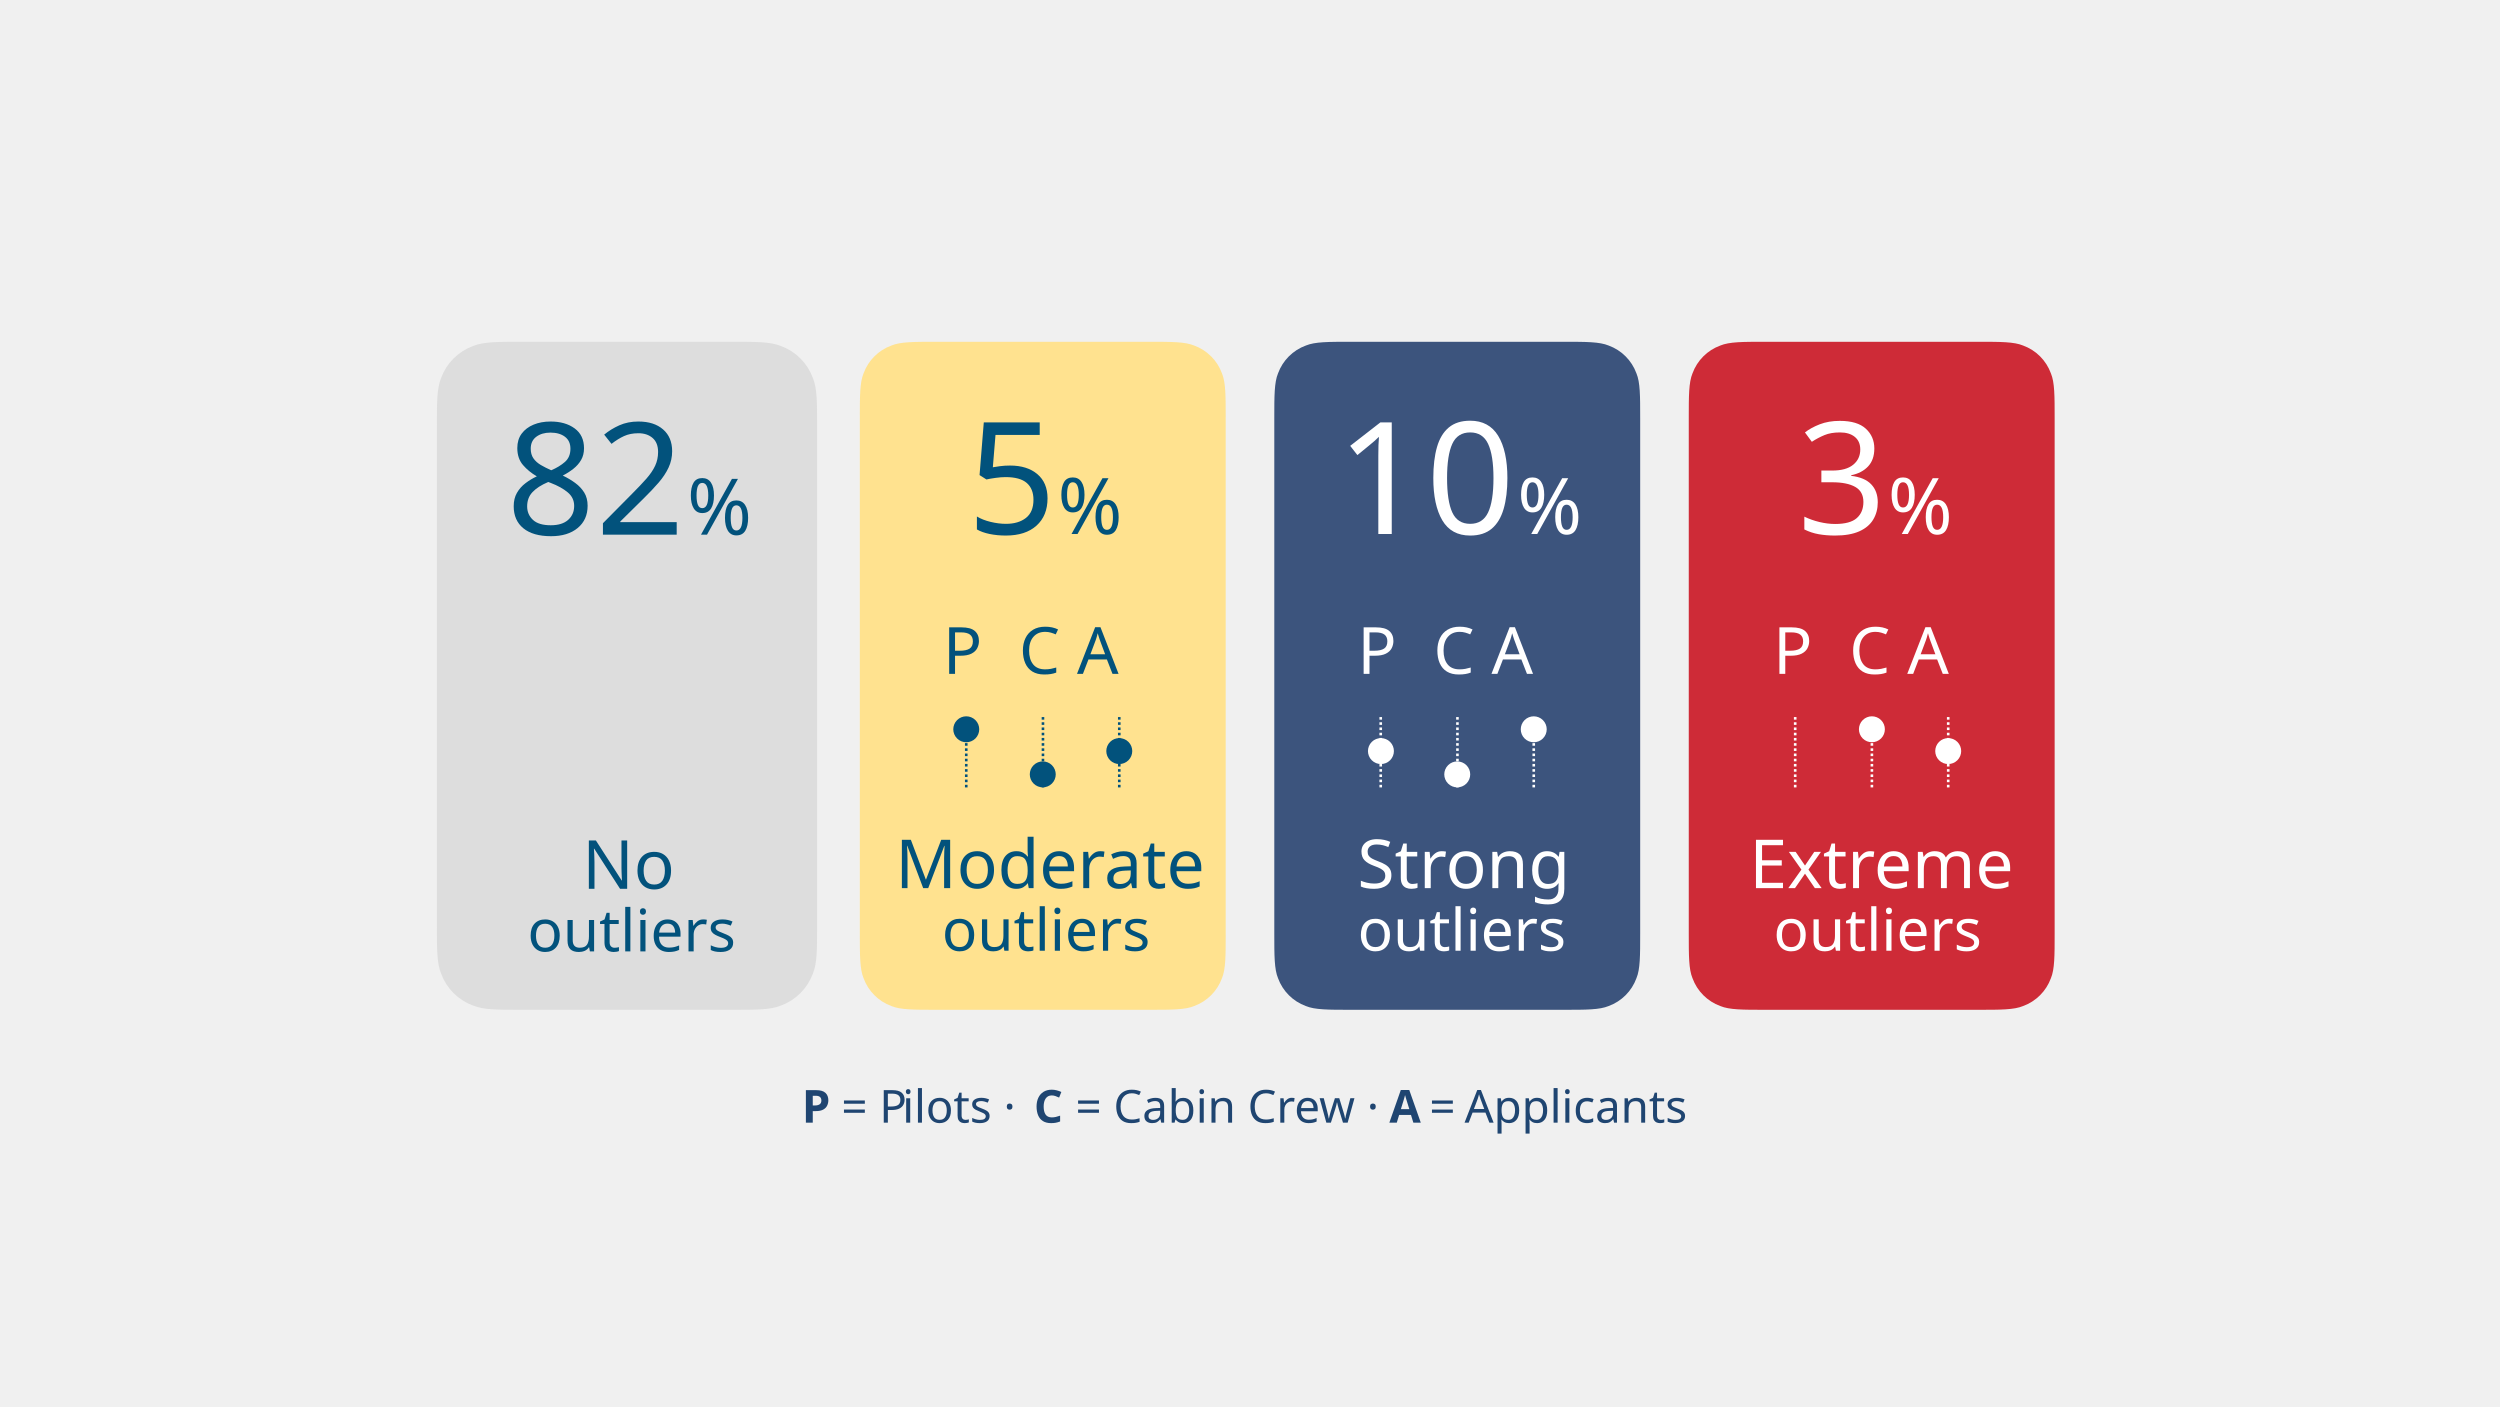
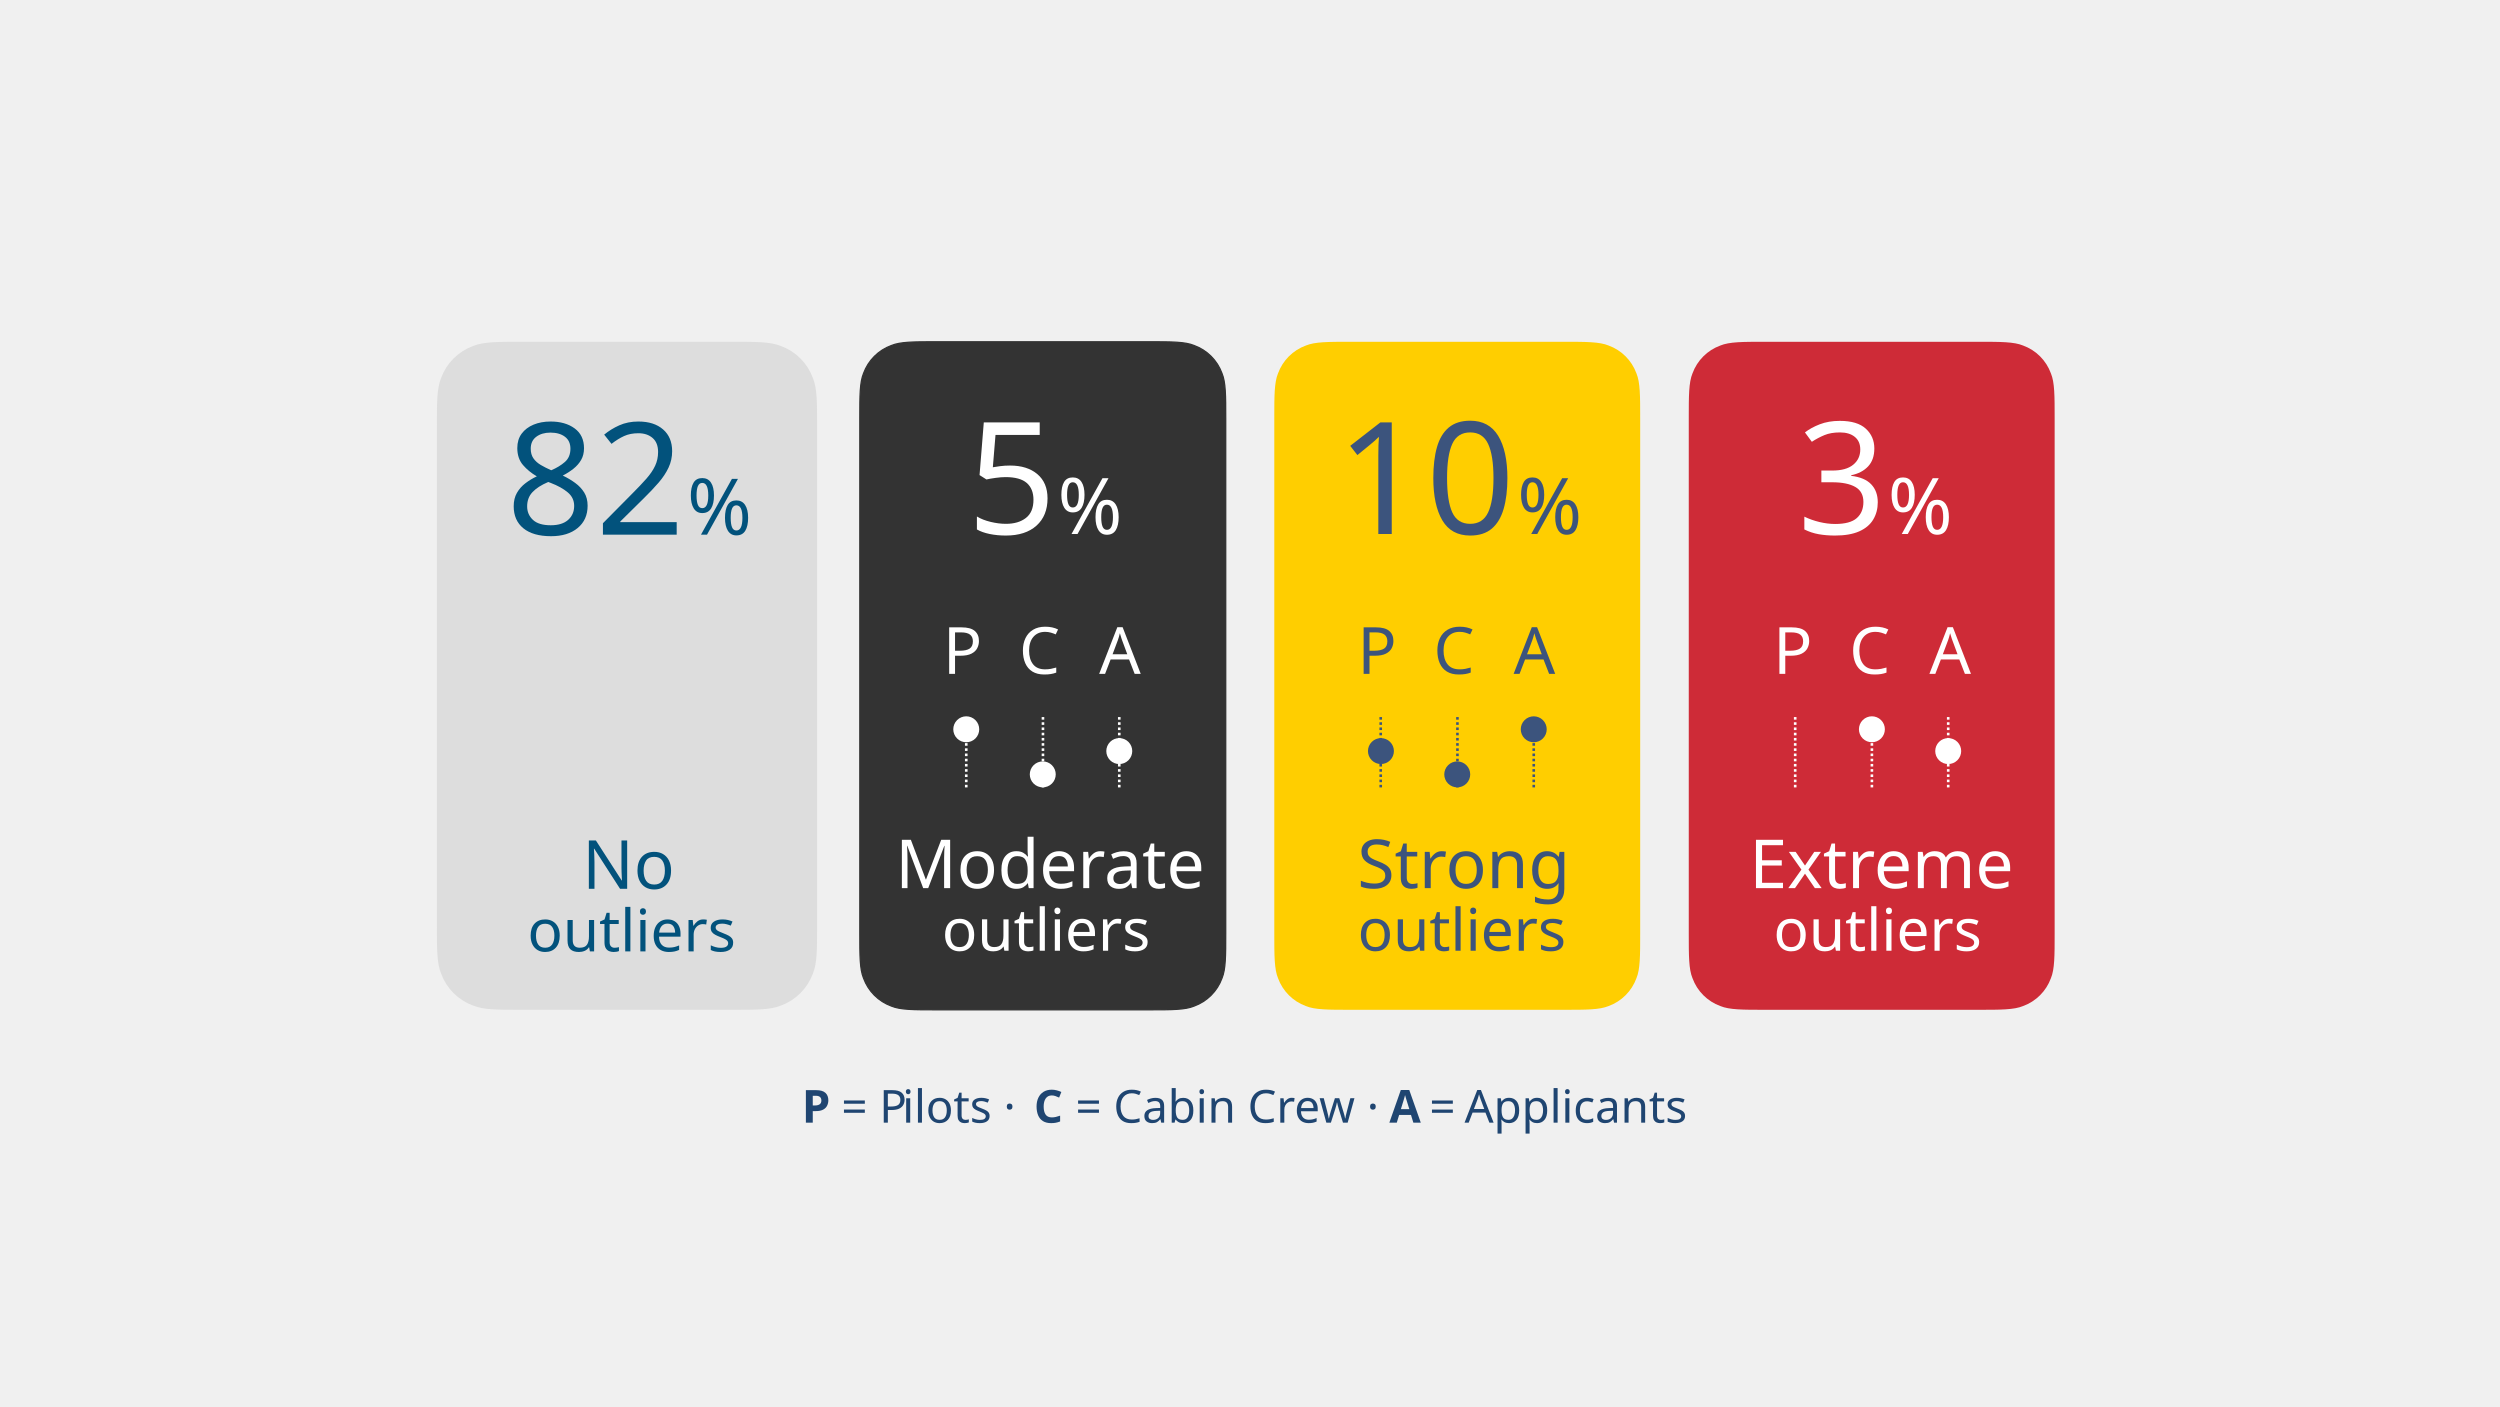
- <svg xmlns="http://www.w3.org/2000/svg" width="100%" height="100%" viewBox="0 0 1920 1080" version="1.1" xml:space="preserve" style="fill-rule:evenodd;clip-rule:evenodd;">
+ <svg xmlns="http://www.w3.org/2000/svg" width="100%" height="100%" viewBox="0 0 1920 1080" version="1.1" xml:space="preserve" style="fill-rule:evenodd;clip-rule:evenodd;stroke-linejoin:round;stroke-miterlimit:2;">
  <g transform="matrix(1,0,0,1,0,-41.9879)">
-     <path d="M719.047,304.477L882.641,304.477C899.868,304.477 910.204,304.477 917.094,307.354C927.027,310.969 934.852,318.794 938.468,328.727C941.344,335.618 941.344,345.954 941.344,363.18L941.344,758.808C941.344,776.034 941.344,786.37 938.468,793.261C934.852,803.194 927.027,811.019 917.094,814.634C910.204,817.511 899.868,817.511 882.641,817.511L719.047,817.511C701.821,817.511 691.485,817.511 684.595,814.634C674.661,811.019 666.836,803.194 663.221,793.261C660.344,786.37 660.344,776.034 660.344,758.808L660.344,363.18C660.344,345.954 660.344,335.618 663.221,328.727C666.836,318.794 674.661,310.969 684.595,307.354C691.485,304.477 701.821,304.477 719.047,304.477Z" style="fill:rgb(255,226,143);fill-rule:nonzero;" />
+     <path d="M719.047,304.477L882.641,304.477C899.868,304.477 910.204,304.477 917.094,307.354C927.027,310.969 934.852,318.794 938.468,328.727C941.344,335.618 941.344,345.954 941.344,363.18L941.344,758.808C941.344,776.034 941.344,786.37 938.468,793.261C934.852,803.194 927.027,811.019 917.094,814.634C910.204,817.511 899.868,817.511 882.641,817.511L719.047,817.511C701.821,817.511 691.485,817.511 684.595,814.634C674.661,811.019 666.836,803.194 663.221,793.261C660.344,786.37 660.344,776.034 660.344,758.808L660.344,363.18C660.344,345.954 660.344,335.618 663.221,328.727C666.836,318.794 674.661,310.969 684.595,307.354C691.485,304.477 701.821,304.477 719.047,304.477Z" style="fill:rgb(51,51,51);fill-rule:nonzero;stroke:rgb(51,51,51);stroke-width:1px;" />
  </g>
  <g transform="matrix(0,-1,-1,0,801,604.716)">
-     <path d="M0,0L55.774,0" style="fill:none;fill-rule:nonzero;stroke:rgb(2,82,124);stroke-width:2px;stroke-dasharray:2,2;" />
+     <path d="M0,0L55.774,0" style="fill:none;fill-rule:nonzero;stroke:white;stroke-width:2px;stroke-linejoin:miter;stroke-miterlimit:4;stroke-dasharray:2,2;" />
  </g>
  <g transform="matrix(-0.707107,-0.707107,-0.707107,0.707107,1710.27,817.858)">
-     <ellipse cx="800.844" cy="485.28" rx="9.963" ry="9.963" style="fill:rgb(2,82,124);" />
+     <circle cx="800.844" cy="485.28" r="9.963" style="fill:white;" />
  </g>
  <g transform="matrix(0,-1,-1,0,742.086,604.716)">
-     <path d="M0,0L55.774,0" style="fill:none;fill-rule:nonzero;stroke:rgb(2,82,124);stroke-width:2px;stroke-dasharray:2,2;" />
+     <path d="M0,0L55.774,0" style="fill:none;fill-rule:nonzero;stroke:white;stroke-width:2px;stroke-linejoin:miter;stroke-miterlimit:4;stroke-dasharray:2,2;" />
  </g>
  <g transform="matrix(-0.707107,-0.707107,-0.707107,0.707107,1634.45,717.19)">
-     <circle cx="742.085" cy="519.911" r="9.963" style="fill:rgb(2,82,124);" />
+     <circle cx="742.085" cy="519.911" r="9.963" style="fill:white;" />
  </g>
  <g transform="matrix(0,-1,-1,0,859.603,604.716)">
-     <path d="M0,0L55.774,0" style="fill:none;fill-rule:nonzero;stroke:rgb(2,82,124);stroke-width:2px;stroke-dasharray:2,2;" />
+     <path d="M0,0L55.774,0" style="fill:none;fill-rule:nonzero;stroke:white;stroke-width:2px;stroke-linejoin:miter;stroke-miterlimit:4;stroke-dasharray:2,2;" />
  </g>
  <g transform="matrix(-0.707107,-0.707107,-0.707107,0.707107,1823.23,828.866)">
-     <ellipse cx="859.603" cy="503.17" rx="9.963" ry="9.963" style="fill:rgb(2,82,124);" />
+     <circle cx="859.603" cy="503.17" r="9.963" style="fill:white;" />
  </g>
  <g transform="matrix(1,0,0,1,0,-77.3894)">
    <rect x="723.623" y="546.695" width="154.442" height="60" style="fill-opacity:0;" />
  </g>
  <g transform="matrix(1,0,0,1,0,-41.9879)">
-     <path d="M1037.36,304.477L1200.95,304.477C1218.18,304.477 1228.52,304.477 1235.4,307.354C1245.34,310.969 1253.16,318.794 1256.78,328.727C1259.66,335.618 1259.66,345.954 1259.66,363.18L1259.66,758.808C1259.66,776.034 1259.66,786.37 1256.78,793.261C1253.16,803.194 1245.34,811.019 1235.4,814.634C1228.52,817.511 1218.18,817.511 1200.95,817.511L1037.36,817.511C1020.13,817.511 1009.8,817.511 1002.91,814.634C992.973,811.019 985.148,803.194 981.532,793.261C978.656,786.37 978.656,776.034 978.656,758.808L978.656,363.18C978.656,345.954 978.656,335.618 981.532,328.727C985.148,318.794 992.973,310.969 1002.91,307.354C1009.8,304.477 1020.13,304.477 1037.36,304.477Z" style="fill:rgb(60,84,125);fill-rule:nonzero;" />
+     <path d="M1037.36,304.477L1200.95,304.477C1218.18,304.477 1228.52,304.477 1235.4,307.354C1245.34,310.969 1253.16,318.794 1256.78,328.727C1259.66,335.618 1259.66,345.954 1259.66,363.18L1259.66,758.808C1259.66,776.034 1259.66,786.37 1256.78,793.261C1253.16,803.194 1245.34,811.019 1235.4,814.634C1228.52,817.511 1218.18,817.511 1200.95,817.511L1037.36,817.511C1020.13,817.511 1009.8,817.511 1002.91,814.634C992.973,811.019 985.148,803.194 981.532,793.261C978.656,786.37 978.656,776.034 978.656,758.808L978.656,363.18C978.656,345.954 978.656,335.618 981.532,328.727C985.148,318.794 992.973,310.969 1002.91,307.354C1009.8,304.477 1020.13,304.477 1037.36,304.477Z" style="fill:rgb(255,206,0);fill-rule:nonzero;" />
  </g>
  <g transform="matrix(0,-1,-1,0,1119.31,604.716)">
-     <path d="M0,0L55.774,0" style="fill:none;fill-rule:nonzero;stroke:white;stroke-width:2px;stroke-dasharray:2,2;" />
+     <path d="M0,0L55.774,0" style="fill:none;fill-rule:nonzero;stroke:rgb(60,84,125);stroke-width:2px;stroke-linejoin:miter;stroke-miterlimit:4;stroke-dasharray:2,2;" />
  </g>
  <g transform="matrix(-0.707114,-0.707099,-0.707099,0.707114,2253.67,1042.93)">
-     <circle cx="1119.15" cy="485.28" r="9.963" style="fill:white;" />
+     <circle cx="1119.15" cy="485.28" r="9.963" style="fill:rgb(60,84,125);" />
  </g>
  <g transform="matrix(0,-1,-1,0,1060.4,604.716)">
-     <path d="M0,0L55.774,0" style="fill:none;fill-rule:nonzero;stroke:white;stroke-width:2px;stroke-dasharray:2,2;" />
+     <path d="M0,0L55.774,0" style="fill:rgb(60,84,125);fill-rule:nonzero;stroke:rgb(60,84,125);stroke-width:2px;stroke-linejoin:miter;stroke-miterlimit:4;stroke-dasharray:2,2;" />
  </g>
  <g transform="matrix(-0.707114,-0.707099,-0.707099,0.707114,2166.28,970.946)">
-     <circle cx="1060.55" cy="503.171" r="9.963" style="fill:white;" />
+     <circle cx="1060.55" cy="503.171" r="9.963" style="fill:rgb(60,84,125);" />
  </g>
  <g transform="matrix(0,-1,-1,0,1177.92,604.716)">
-     <path d="M0,0L55.774,0" style="fill:none;fill-rule:nonzero;stroke:white;stroke-width:2px;stroke-dasharray:2,2;" />
+     <path d="M0,0L55.774,0" style="fill:none;fill-rule:nonzero;stroke:rgb(60,84,125);stroke-width:2px;stroke-linejoin:miter;stroke-miterlimit:4;stroke-dasharray:2,2;" />
  </g>
  <g transform="matrix(-0.707114,-0.707099,-0.707099,0.707114,2378.46,1025.36)">
-     <circle cx="1177.91" cy="519.911" r="9.963" style="fill:white;" />
+     <circle cx="1177.91" cy="519.911" r="9.963" style="fill:rgb(60,84,125);" />
  </g>
  <g transform="matrix(1,0,0,1,0,-77.3894)">
    <rect x="1041.93" y="546.695" width="154.442" height="60" style="fill-opacity:0;" />
  </g>
  <g transform="matrix(1,0,0,1,0,-41.9879)">
    <path d="M1355.67,304.477L1519.26,304.477C1536.49,304.477 1546.83,304.477 1553.72,307.354C1563.65,310.969 1571.48,318.794 1575.09,328.727C1577.97,335.618 1577.97,345.954 1577.97,363.18L1577.97,758.808C1577.97,776.034 1577.97,786.37 1575.09,793.261C1571.48,803.194 1563.65,811.019 1553.72,814.634C1546.83,817.511 1536.49,817.511 1519.26,817.511L1355.67,817.511C1338.44,817.511 1328.11,817.511 1321.22,814.634C1311.28,811.019 1303.46,803.194 1299.84,793.261C1296.97,786.37 1296.97,776.034 1296.97,758.808L1296.97,363.18C1296.97,345.954 1296.97,335.618 1299.84,328.727C1303.46,318.794 1311.28,310.969 1321.22,307.354C1328.11,304.477 1338.44,304.477 1355.67,304.477Z" style="fill:rgb(206,43,55);fill-rule:nonzero;" />
  </g>
  <g transform="matrix(0,-1,-1,0,1437.62,604.716)">
-     <path d="M0,0L55.774,0" style="fill:none;fill-rule:nonzero;stroke:white;stroke-width:2px;stroke-dasharray:2,2;" />
+     <path d="M0,0L55.774,0" style="fill:none;fill-rule:nonzero;stroke:white;stroke-width:2px;stroke-linejoin:miter;stroke-miterlimit:4;stroke-dasharray:2,2;" />
  </g>
  <g transform="matrix(-0.707114,-0.707099,-0.707099,0.707114,2821.81,1208.99)">
-     <ellipse cx="1437.62" cy="519.911" rx="9.963" ry="9.963" style="fill:white;" />
+     <circle cx="1437.62" cy="519.911" r="9.963" style="fill:white;" />
  </g>
  <g transform="matrix(0,-1,-1,0,1378.71,604.716)">
-     <path d="M0,0L55.774,0" style="fill:none;fill-rule:nonzero;stroke:white;stroke-width:2px;stroke-dasharray:2,2;" />
+     <path d="M0,0L55.774,0" style="fill:none;fill-rule:nonzero;stroke:white;stroke-width:2px;stroke-linejoin:miter;stroke-miterlimit:4;stroke-dasharray:2,2;" />
  </g>
  <g transform="matrix(0,-1,-1,0,1496.23,604.716)">
-     <path d="M0,0L55.774,0" style="fill:none;fill-rule:nonzero;stroke:white;stroke-width:2px;stroke-dasharray:2,2;" />
+     <path d="M0,0L55.774,0" style="fill:none;fill-rule:nonzero;stroke:white;stroke-width:2px;stroke-linejoin:miter;stroke-miterlimit:4;stroke-dasharray:2,2;" />
  </g>
  <g transform="matrix(-0.707114,-0.707099,-0.707099,0.707114,2910.02,1279.01)">
-     <ellipse cx="1496.23" cy="503.17" rx="9.963" ry="9.963" style="fill:white;" />
+     <circle cx="1496.23" cy="503.17" r="9.963" style="fill:white;" />
  </g>
  <g transform="matrix(1,0,0,1,0,-77.3894)">
    <rect x="1361.25" y="546.695" width="154.442" height="60" style="fill-opacity:0;" />
  </g>
  <g transform="matrix(1,0,0,1,556.762,-91)">
-     <text x="59px" y="953.224px" style="font-family:'TrebuchetMS-Bold', 'Trebuchet MS', sans-serif;font-weight:700;font-size:35px;fill:rgb(31,69,113);">P</text>
-     <text x="89.448px" y="953.224px" style="font-family:'TrebuchetMS', 'Trebuchet MS', sans-serif;font-size:35px;fill:rgb(31,69,113);">= P<tspan x="136.211px 146.185px " y="953.224px 953.224px ">il</tspan>ots ·</text>
-     <text x="237.287px" y="953.224px" style="font-family:'TrebuchetMS-Bold', 'Trebuchet MS', sans-serif;font-weight:700;font-size:35px;fill:rgb(31,69,113);">C</text>
-     <text x="269.257px" y="953.224px" style="font-family:'TrebuchetMS', 'Trebuchet MS', sans-serif;font-size:35px;fill:rgb(31,69,113);">= Cabin Crew ·</text>
-     <text x="510.251px" y="953.224px" style="font-family:'TrebuchetMS-Bold', 'Trebuchet MS', sans-serif;font-weight:700;font-size:35px;fill:rgb(31,69,113);">A</text>
-     <text x="541.036px" y="953.224px" style="font-family:'TrebuchetMS', 'Trebuchet MS', sans-serif;font-size:35px;fill:rgb(31,69,113);">= <tspan x="568.008px 588.653px " y="953.224px 953.224px ">Ap</tspan>plicants</text>
+     <g transform="matrix(1,0,0,1,59,953.224)">
+       <text x="0px" y="0px" style="font-family:'TrebuchetMS-Bold', 'Trebuchet MS', sans-serif;font-weight:700;font-size:35px;fill:rgb(31,69,113);">P</text>
+     </g>
+     <g>
+       <g transform="matrix(1,0,0,1,89.448,953.224)">
+         <text x="0px" y="0px" style="font-family:'TrebuchetMS', 'Trebuchet MS', sans-serif;font-size:35px;fill:rgb(31,69,113);">= P</text>
+       </g>
+       <g transform="matrix(1,0,0,1,136.211,953.224)">
+         <text x="0px" y="0px" style="font-family:'TrebuchetMS', 'Trebuchet MS', sans-serif;font-size:35px;fill:rgb(31,69,113);">ilots ·</text>
+       </g>
+     </g>
+     <g transform="matrix(1,0,0,1,237.287,953.224)">
+       <text x="0px" y="0px" style="font-family:'TrebuchetMS-Bold', 'Trebuchet MS', sans-serif;font-weight:700;font-size:35px;fill:rgb(31,69,113);">C</text>
+     </g>
+     <g transform="matrix(1,0,0,1,269.257,953.224)">
+       <text x="0px" y="0px" style="font-family:'TrebuchetMS', 'Trebuchet MS', sans-serif;font-size:35px;fill:rgb(31,69,113);">= Cabin Crew ·</text>
+     </g>
+     <g transform="matrix(1,0,0,1,510.251,953.224)">
+       <text x="0px" y="0px" style="font-family:'TrebuchetMS-Bold', 'Trebuchet MS', sans-serif;font-weight:700;font-size:35px;fill:rgb(31,69,113);">A</text>
+     </g>
+     <g>
+       <g transform="matrix(1,0,0,1,541.036,953.224)">
+         <text x="0px" y="0px" style="font-family:'TrebuchetMS', 'Trebuchet MS', sans-serif;font-size:35px;fill:rgb(31,69,113);">=</text>
+       </g>
+       <g transform="matrix(1,0,0,1,568.008,953.224)">
+         <text x="0px" y="0px" style="font-family:'TrebuchetMS', 'Trebuchet MS', sans-serif;font-size:35px;fill:rgb(31,69,113);">Applicants</text>
+       </g>
+     </g>
  </g>
  <g>
-     <text x="742.705px" y="410.101px" style="font-family:'Geometric415BT-BlackA', 'Geometr415 Blk BT', sans-serif;font-size:120px;fill:rgb(2,82,124);">5</text>
-     <text x="812.197px" y="410.101px" style="font-family:'Geometric415BT-BlackA', 'Geometr415 Blk BT', sans-serif;font-size:60px;fill:rgb(2,82,124);">%</text>
-     <text x="687.592px" y="682.111px" style="font-family:'Geometric415BT-BlackA', 'Geometr415 Blk BT', sans-serif;font-size:52px;fill:rgb(2,82,124);">Moderate</text>
-     <g transform="matrix(45,0,0,45,876.334,730.181)">
-         </g>
-     <text x="723.38px" y="730.181px" style="font-family:'TrebuchetMS', 'Trebuchet MS', sans-serif;font-size:45px;fill:rgb(2,82,124);">outliers</text>
+     <g transform="matrix(1,0,0,1,742.705,410.101)">
+       <text x="0px" y="0px" style="font-family:'Geometric415BT-BlackA', 'Geometr415 Blk BT', sans-serif;font-size:120px;fill:white;">5</text>
+     </g>
+     <g transform="matrix(1,0,0,1,812.197,410.101)">
+       <text x="0px" y="0px" style="font-family:'Geometric415BT-BlackA', 'Geometr415 Blk BT', sans-serif;font-size:60px;fill:white;">%</text>
+     </g>
+     <g transform="matrix(1,0,0,1,687.592,682.111)">
+       <text x="0px" y="0px" style="font-family:'Geometric415BT-BlackA', 'Geometr415 Blk BT', sans-serif;font-size:52px;fill:white;">Moderate</text>
+     </g>
+     <g transform="matrix(1,0,0,1,723.38,730.181)">
+       <text x="0px" y="0px" style="font-family:'TrebuchetMS', 'Trebuchet MS', sans-serif;font-size:45px;fill:white;">outliers</text>
+     </g>
  </g>
-   <g transform="matrix(50,0,0,50,877.512,517.513)">
+   <g>
+     <g transform="matrix(1,0,0,1,724.123,517.513)">
+       <text x="0px" y="0px" style="font-family:'Geometric415BT-BlackA', 'Geometr415 Blk BT', sans-serif;font-size:50px;fill:white;">P</text>
    </g>
-   <text x="724.123px" y="517.513px" style="font-family:'Geometric415BT-BlackA', 'Geometr415 Blk BT', sans-serif;font-size:50px;fill:rgb(2,82,124);">P <tspan x="782.544px 815.283px 844.162px " y="517.513px 517.513px 517.513px ">C A</tspan>
-   </text>
+     <g transform="matrix(1,0,0,1,782.544,517.513)">
+       <text x="0px" y="0px" style="font-family:'Geometric415BT-BlackA', 'Geometr415 Blk BT', sans-serif;font-size:50px;fill:white;">C <tspan x="61.618px " y="0px ">A</tspan>
+       </text>
+     </g>
+   </g>
  <g>
-     <text x="1026.27px" y="410.101px" style="font-family:'Geometric415BT-BlackA', 'Geometr415 Blk BT', sans-serif;font-size:120px;fill:white;">10</text>
-     <text x="1165.25px" y="410.101px" style="font-family:'Geometric415BT-BlackA', 'Geometr415 Blk BT', sans-serif;font-size:60px;fill:white;">%</text>
-     <text x="1042.48px" y="682.111px" style="font-family:'Geometric415BT-BlackA', 'Geometr415 Blk BT', sans-serif;font-size:52px;fill:white;">Strong</text>
-     <g transform="matrix(45,0,0,45,1195.65,730.181)">
-         </g>
-     <text x="1042.69px" y="730.181px" style="font-family:'TrebuchetMS', 'Trebuchet MS', sans-serif;font-size:45px;fill:white;">outliers</text>
+     <g transform="matrix(1,0,0,1,1026.27,410.101)">
+       <text x="0px" y="0px" style="font-family:'Geometric415BT-BlackA', 'Geometr415 Blk BT', sans-serif;font-size:120px;fill:rgb(60,84,125);">10</text>
+     </g>
+     <g transform="matrix(1,0,0,1,1165.25,410.101)">
+       <text x="0px" y="0px" style="font-family:'Geometric415BT-BlackA', 'Geometr415 Blk BT', sans-serif;font-size:60px;fill:rgb(60,84,125);">%</text>
+     </g>
+     <g transform="matrix(1,0,0,1,1042.48,682.111)">
+       <text x="0px" y="0px" style="font-family:'Geometric415BT-BlackA', 'Geometr415 Blk BT', sans-serif;font-size:52px;fill:rgb(60,84,125);">Strong</text>
+     </g>
+     <g transform="matrix(1,0,0,1,1042.69,730.181)">
+       <text x="0px" y="0px" style="font-family:'TrebuchetMS', 'Trebuchet MS', sans-serif;font-size:45px;fill:rgb(60,84,125);">outliers</text>
+     </g>
  </g>
-   <g transform="matrix(50,0,0,50,1195.82,517.513)">
+   <g>
+     <g transform="matrix(1,0,0,1,1042.43,517.513)">
+       <text x="0px" y="0px" style="font-family:'Geometric415BT-BlackA', 'Geometr415 Blk BT', sans-serif;font-size:50px;fill:rgb(60,84,125);">P</text>
    </g>
-   <text x="1042.43px" y="517.513px" style="font-family:'Geometric415BT-BlackA', 'Geometr415 Blk BT', sans-serif;font-size:50px;fill:white;">P <tspan x="1100.85px 1133.59px 1162.47px " y="517.513px 517.513px 517.513px ">C A</tspan>
-   </text>
+     <g transform="matrix(1,0,0,1,1100.85,517.513)">
+       <text x="0px" y="0px" style="font-family:'Geometric415BT-BlackA', 'Geometr415 Blk BT', sans-serif;font-size:50px;fill:rgb(60,84,125);">C <tspan x="61.62px " y="0px ">A</tspan>
+       </text>
+     </g>
+   </g>
  <g>
-     <text x="1380.33px" y="410.101px" style="font-family:'Geometric415BT-BlackA', 'Geometr415 Blk BT', sans-serif;font-size:120px;fill:white;">3</text>
-     <text x="1449.82px" y="410.101px" style="font-family:'Geometric415BT-BlackA', 'Geometr415 Blk BT', sans-serif;font-size:60px;fill:white;">%</text>
-     <text x="1343.54px" y="682.111px" style="font-family:'Geometric415BT-BlackA', 'Geometr415 Blk BT', sans-serif;font-size:52px;fill:white;">Extreme</text>
-     <g transform="matrix(45,0,0,45,1514.96,730.181)">
-         </g>
-     <text x="1362px" y="730.181px" style="font-family:'TrebuchetMS', 'Trebuchet MS', sans-serif;font-size:45px;fill:white;">outliers</text>
+     <g transform="matrix(1,0,0,1,1380.33,410.101)">
+       <text x="0px" y="0px" style="font-family:'Geometric415BT-BlackA', 'Geometr415 Blk BT', sans-serif;font-size:120px;fill:white;">3</text>
+     </g>
+     <g transform="matrix(1,0,0,1,1449.82,410.101)">
+       <text x="0px" y="0px" style="font-family:'Geometric415BT-BlackA', 'Geometr415 Blk BT', sans-serif;font-size:60px;fill:white;">%</text>
+     </g>
+     <g transform="matrix(1,0,0,1,1343.54,682.111)">
+       <text x="0px" y="0px" style="font-family:'Geometric415BT-BlackA', 'Geometr415 Blk BT', sans-serif;font-size:52px;fill:white;">Extreme</text>
+     </g>
+     <g transform="matrix(1,0,0,1,1362,730.181)">
+       <text x="0px" y="0px" style="font-family:'TrebuchetMS', 'Trebuchet MS', sans-serif;font-size:45px;fill:white;">outliers</text>
+     </g>
  </g>
-   <g transform="matrix(50,0,0,50,1515.13,517.513)">
+   <g>
+     <g transform="matrix(1,0,0,1,1361.75,517.513)">
+       <text x="0px" y="0px" style="font-family:'Geometric415BT-BlackA', 'Geometr415 Blk BT', sans-serif;font-size:50px;fill:white;">P</text>
    </g>
-   <text x="1361.75px" y="517.513px" style="font-family:'Geometric415BT-BlackA', 'Geometr415 Blk BT', sans-serif;font-size:50px;fill:white;">P <tspan x="1420.17px 1452.91px 1481.79px " y="517.513px 517.513px 517.513px ">C A</tspan>
-   </text>
+     <g transform="matrix(1,0,0,1,1420.17,517.513)">
+       <text x="0px" y="0px" style="font-family:'Geometric415BT-BlackA', 'Geometr415 Blk BT', sans-serif;font-size:50px;fill:white;">C <tspan x="61.62px " y="0px ">A</tspan>
+       </text>
+     </g>
+   </g>
  <g>
    <g transform="matrix(1,0,0,1,0,-41.9879)">
-       <path d="M399.736,309.977L563.33,309.977C580.556,309.977 590.892,309.977 597.783,312.854C607.716,316.469 615.541,324.294 619.156,334.227C622.033,341.118 622.033,351.454 622.033,368.68L622.033,753.308C622.033,770.534 622.033,780.87 619.156,787.761C615.541,797.694 607.716,805.519 597.783,809.134C590.892,812.011 580.556,812.011 563.33,812.011L399.736,812.011C382.51,812.011 372.174,812.011 365.283,809.134C355.35,805.519 347.525,797.694 343.91,787.761C341.033,780.87 341.033,770.534 341.033,753.308L341.033,368.68C341.033,351.454 341.033,341.118 343.91,334.227C347.525,324.294 355.35,316.469 365.283,312.854C372.174,309.977 382.51,309.977 399.736,309.977Z" style="fill:rgb(221,221,221);fill-rule:nonzero;stroke:rgb(221,221,221);stroke-width:11px;" />
+       <path d="M399.736,309.977L563.33,309.977C580.556,309.977 590.892,309.977 597.783,312.854C607.716,316.469 615.541,324.294 619.156,334.227C622.033,341.118 622.033,351.454 622.033,368.68L622.033,753.308C622.033,770.534 622.033,780.87 619.156,787.761C615.541,797.694 607.716,805.519 597.783,809.134C590.892,812.011 580.556,812.011 563.33,812.011L399.736,812.011C382.51,812.011 372.174,812.011 365.283,809.134C355.35,805.519 347.525,797.694 343.91,787.761C341.033,780.87 341.033,770.534 341.033,753.308L341.033,368.68C341.033,351.454 341.033,341.118 343.91,334.227C347.525,324.294 355.35,316.469 365.283,312.854C372.174,309.977 382.51,309.977 399.736,309.977Z" style="fill:rgb(221,221,221);fill-rule:nonzero;stroke:rgb(221,221,221);stroke-width:11px;stroke-linejoin:miter;stroke-miterlimit:4;" />
    </g>
    <g>
-       <text x="388.647px" y="410.601px" style="font-family:'Geometric415BT-BlackA', 'Geometr415 Blk BT', sans-serif;font-size:120px;fill:rgb(2,82,124);">82</text>
-       <text x="527.632px" y="410.601px" style="font-family:'Geometric415BT-BlackA', 'Geometr415 Blk BT', sans-serif;font-size:60px;fill:rgb(2,82,124);">%</text>
-       <text x="447.192px" y="682.611px" style="font-family:'Geometric415BT-BlackA', 'Geometr415 Blk BT', sans-serif;font-size:52px;fill:rgb(2,82,124);">No</text>
-       <g transform="matrix(45,0,0,45,558.023,730.681)">
-             </g>
-       <text x="405.068px" y="730.681px" style="font-family:'TrebuchetMS', 'Trebuchet MS', sans-serif;font-size:45px;fill:rgb(2,82,124);">outliers</text>
+       <g transform="matrix(1,0,0,1,388.647,410.601)">
+         <text x="0px" y="0px" style="font-family:'Geometric415BT-BlackA', 'Geometr415 Blk BT', sans-serif;font-size:120px;fill:rgb(2,82,124);">82</text>
+       </g>
+       <g transform="matrix(1,0,0,1,527.632,410.601)">
+         <text x="0px" y="0px" style="font-family:'Geometric415BT-BlackA', 'Geometr415 Blk BT', sans-serif;font-size:60px;fill:rgb(2,82,124);">%</text>
+       </g>
+       <g transform="matrix(1,0,0,1,447.192,682.611)">
+         <text x="0px" y="0px" style="font-family:'Geometric415BT-BlackA', 'Geometr415 Blk BT', sans-serif;font-size:52px;fill:rgb(2,82,124);">No</text>
+       </g>
+       <g transform="matrix(1,0,0,1,405.068,730.681)">
+         <text x="0px" y="0px" style="font-family:'TrebuchetMS', 'Trebuchet MS', sans-serif;font-size:45px;fill:rgb(2,82,124);">outliers</text>
+       </g>
    </g>
  </g>
</svg>
